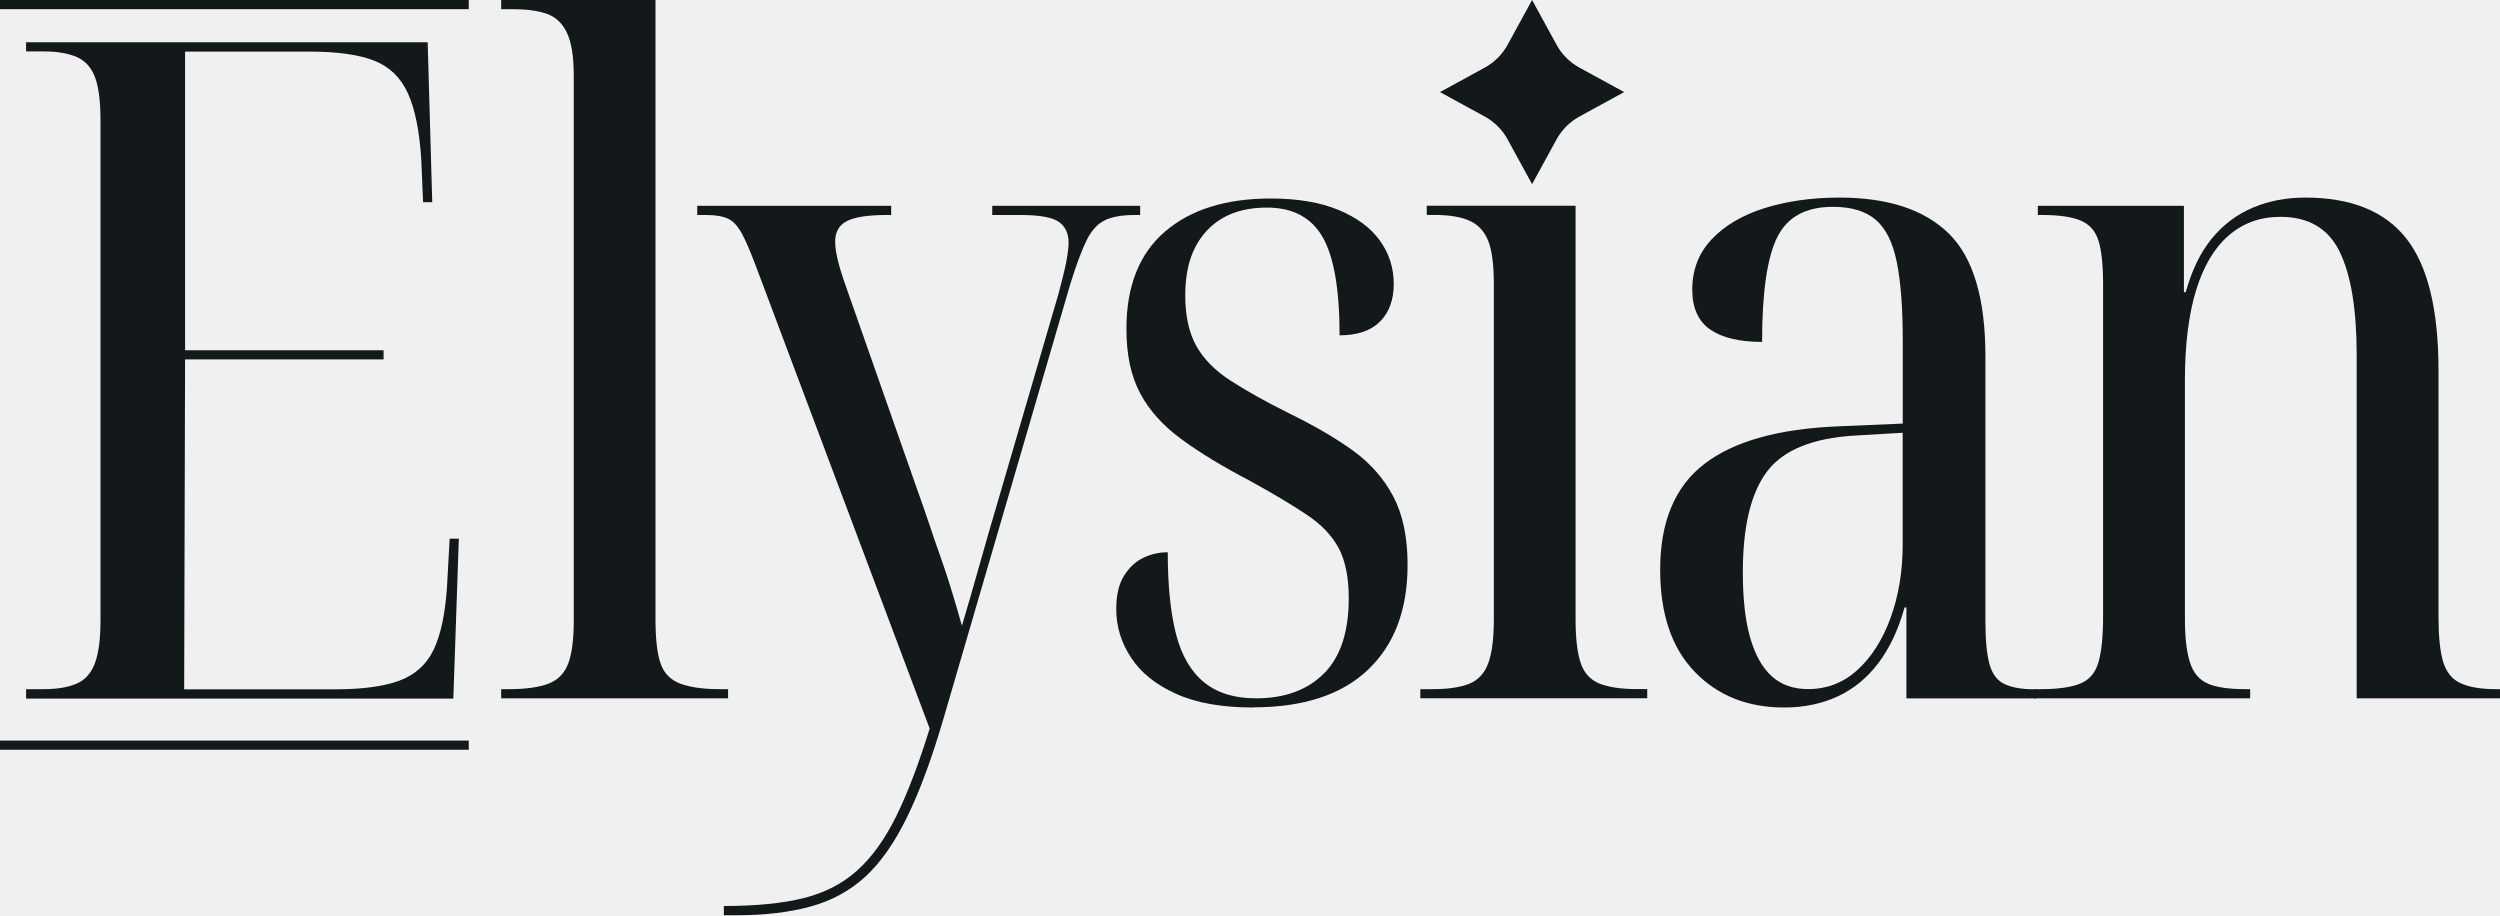
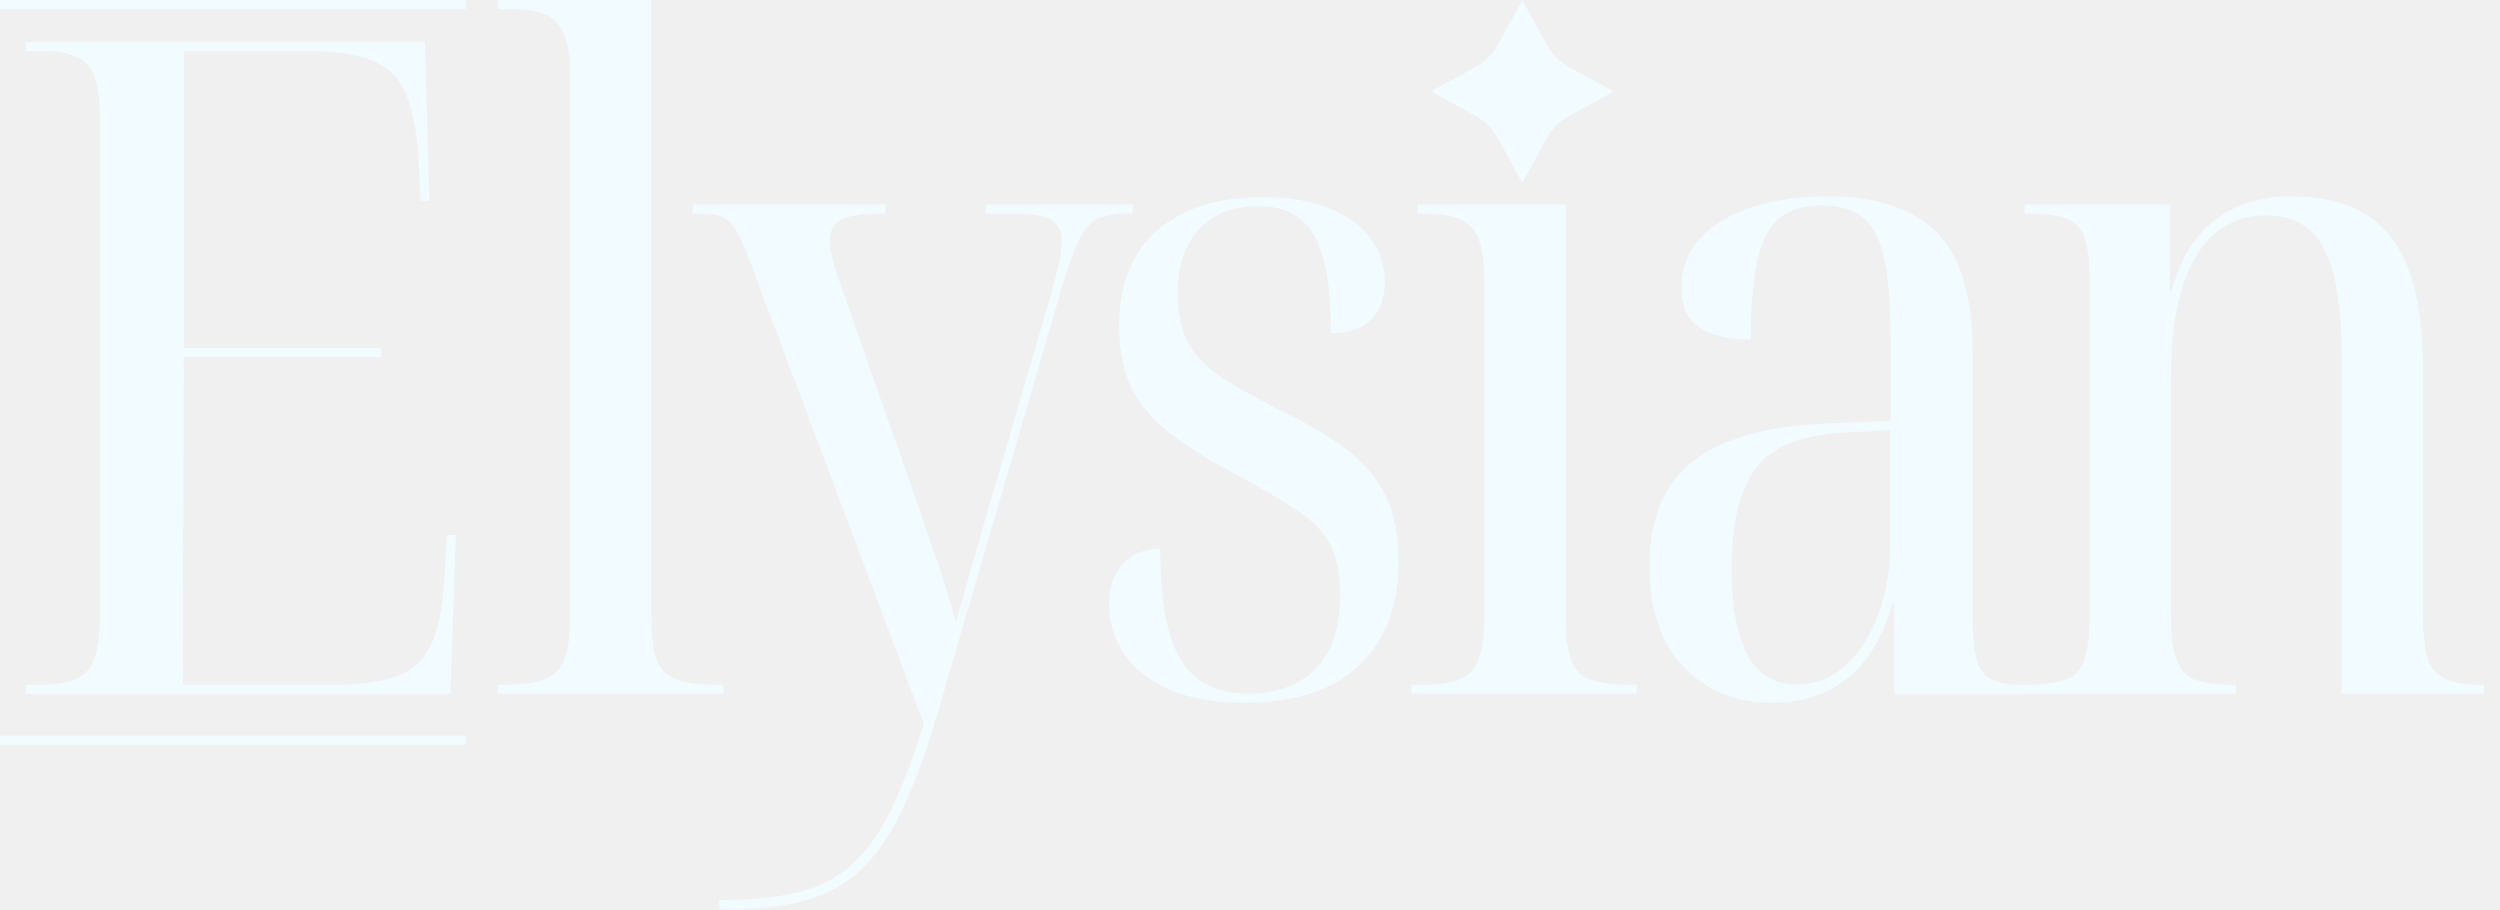
- <svg xmlns="http://www.w3.org/2000/svg" id="uuid-b7748a37-5ed7-4481-9ff5-4f0193ddaf4b" viewBox="0 0 300 109.82">
+ <svg xmlns="http://www.w3.org/2000/svg" width="110" height="40" viewBox="0 0 110 40" fill="none">
+   <g id="elysian-logo-negative" clip-path="url(#clip0_101_107)">
+     <g id="uuid-dd0a25db-5224-485f-b45d-d4edda70e052">
+       <path id="Vector" d="M1.14 30.523V30.122H1.902C2.492 30.122 2.973 30.042 3.348 29.882C3.723 29.721 3.989 29.419 4.153 28.978C4.314 28.538 4.394 27.915 4.394 27.11V5.26C4.394 4.429 4.314 3.799 4.153 3.373C3.993 2.947 3.723 2.652 3.348 2.488C2.973 2.327 2.492 2.247 1.902 2.247H1.14V1.847H18.697L18.897 8.836H18.497L18.416 6.95C18.336 5.718 18.143 4.761 17.834 4.079C17.524 3.398 17.036 2.921 16.369 2.655C15.699 2.389 14.748 2.255 13.516 2.255H8.092V15.309H16.77V15.709H8.092L8.052 30.129H14.639C15.844 30.129 16.788 30.002 17.469 29.747C18.151 29.492 18.646 29.044 18.956 28.403C19.262 27.762 19.459 26.862 19.539 25.711L19.659 23.544H20.06L19.819 30.534H1.14V30.523Z" fill="#F2FBFF" />
+       <path id="Vector_2" d="M21.91 30.523V30.122H22.231C22.982 30.122 23.564 30.042 23.98 29.882C24.395 29.721 24.683 29.426 24.843 28.997C25.003 28.567 25.084 27.951 25.084 27.15V3.293C25.084 2.462 24.982 1.839 24.781 1.424C24.581 1.009 24.286 0.736 23.896 0.601C23.506 0.466 23.007 0.401 22.391 0.401H21.91V0H28.658V27.07C28.658 27.926 28.73 28.57 28.88 28.997C29.026 29.426 29.313 29.718 29.743 29.882C30.173 30.042 30.749 30.122 31.47 30.122H31.831V30.523H21.907H21.91Z" fill="#F2FBFF" />
+       <path id="Vector_3" d="M31.645 39.599C33.037 39.599 34.195 39.486 35.121 39.257C36.046 39.028 36.829 38.627 37.471 38.051C38.112 37.476 38.684 36.685 39.179 35.68C39.675 34.675 40.163 33.397 40.644 31.845L33.051 11.645C32.811 11.004 32.603 10.519 32.428 10.198C32.254 9.878 32.053 9.663 31.827 9.557C31.598 9.452 31.284 9.397 30.884 9.397H30.483V8.997H38.961V9.397H38.76C37.955 9.397 37.38 9.485 37.033 9.659C36.684 9.834 36.512 10.137 36.512 10.563C36.512 10.832 36.567 11.16 36.673 11.546C36.778 11.936 36.928 12.384 37.114 12.89L40.046 21.246C40.287 21.916 40.487 22.491 40.648 22.972C40.808 23.453 40.961 23.901 41.11 24.316C41.256 24.731 41.405 25.172 41.551 25.642C41.697 26.112 41.864 26.68 42.054 27.35C42.294 26.545 42.549 25.671 42.815 24.721C43.081 23.77 43.351 22.841 43.62 21.93L46.273 12.854C46.433 12.264 46.546 11.797 46.615 11.448C46.681 11.102 46.717 10.818 46.717 10.603C46.717 10.202 46.575 9.9 46.294 9.7C46.014 9.499 45.457 9.397 44.626 9.397H43.38V8.997H49.847V9.397H49.606C49.071 9.397 48.641 9.47 48.32 9.619C47.999 9.769 47.73 10.056 47.515 10.483C47.3 10.912 47.06 11.553 46.794 12.409L41.249 31.408C40.739 33.149 40.21 34.58 39.66 35.706C39.11 36.831 38.502 37.702 37.831 38.317C37.161 38.933 36.367 39.366 35.441 39.621C34.516 39.876 33.438 40.004 32.206 40.004H31.645V39.603V39.599Z" fill="#F2FBFF" />
+       <path id="Vector_4" d="M54.783 30.923C53.417 30.923 52.291 30.723 51.41 30.322C50.524 29.922 49.868 29.394 49.442 28.734C49.012 28.079 48.801 27.376 48.801 26.625C48.801 26.01 48.914 25.522 49.144 25.161C49.369 24.801 49.654 24.538 49.989 24.378C50.324 24.218 50.677 24.138 51.053 24.138C51.053 25.584 51.173 26.775 51.413 27.711C51.654 28.647 52.062 29.35 52.637 29.82C53.213 30.29 53.971 30.523 54.907 30.523C56.164 30.523 57.155 30.162 57.88 29.437C58.605 28.712 58.966 27.616 58.966 26.145C58.966 25.234 58.816 24.506 58.525 23.956C58.23 23.406 57.763 22.918 57.118 22.491C56.477 22.062 55.647 21.566 54.627 21.005C53.446 20.39 52.459 19.789 51.654 19.199C50.849 18.609 50.247 17.942 49.847 17.192C49.446 16.442 49.245 15.505 49.245 14.38C49.245 12.508 49.807 11.087 50.932 10.122C52.058 9.157 53.596 8.676 55.552 8.676C56.729 8.676 57.72 8.844 58.525 9.179C59.33 9.514 59.931 9.962 60.332 10.523C60.733 11.084 60.933 11.714 60.933 12.409C60.933 13.105 60.733 13.655 60.332 14.056C59.931 14.456 59.341 14.657 58.565 14.657C58.565 12.65 58.317 11.218 57.822 10.359C57.326 9.503 56.517 9.073 55.392 9.073C54.641 9.073 54.007 9.219 53.483 9.514C52.962 9.809 52.55 10.235 52.258 10.8C51.963 11.36 51.818 12.071 51.818 12.927C51.818 13.783 51.978 14.54 52.299 15.116C52.619 15.691 53.122 16.201 53.807 16.642C54.488 17.082 55.341 17.56 56.357 18.066C57.454 18.601 58.386 19.144 59.148 19.694C59.909 20.244 60.499 20.914 60.915 21.701C61.33 22.491 61.538 23.489 61.538 24.691C61.538 26.647 60.962 28.173 59.811 29.27C58.66 30.366 56.984 30.916 54.791 30.916L54.783 30.923Z" fill="#F2FBFF" />
+       <path id="Vector_5" d="M62.095 30.523V30.122H62.616C63.312 30.122 63.855 30.042 64.245 29.882C64.631 29.721 64.908 29.419 65.068 28.978C65.228 28.538 65.308 27.9 65.308 27.07V12.409C65.308 11.579 65.228 10.956 65.068 10.541C64.908 10.126 64.638 9.831 64.263 9.656C63.888 9.481 63.367 9.394 62.696 9.394H62.376V8.993H68.882V27.066C68.882 27.896 68.955 28.53 69.105 28.975C69.251 29.415 69.527 29.718 69.928 29.878C70.329 30.038 70.879 30.118 71.575 30.118H72.016V30.519H62.092L62.095 30.523Z" fill="#F2FBFF" />
+       <path id="Vector_6" d="M78.001 30.923C76.395 30.923 75.091 30.402 74.085 29.357C73.079 28.312 72.58 26.826 72.58 24.899C72.58 22.812 73.222 21.271 74.508 20.28C75.794 19.29 77.746 18.74 80.373 18.634L83.186 18.514V14.901C83.186 13.455 83.098 12.304 82.924 11.448C82.749 10.592 82.443 9.976 81.998 9.601C81.557 9.226 80.934 9.04 80.129 9.04C78.949 9.04 78.14 9.481 77.699 10.366C77.258 11.251 77.036 12.777 77.036 14.944C76.045 14.944 75.287 14.762 74.766 14.402C74.245 14.041 73.983 13.458 73.983 12.653C73.983 11.797 74.264 11.065 74.828 10.464C75.389 9.863 76.162 9.408 77.138 9.099C78.115 8.793 79.207 8.636 80.413 8.636C82.53 8.636 84.122 9.157 85.193 10.202C86.264 11.248 86.8 13.04 86.8 15.585V27.194C86.8 27.999 86.862 28.614 86.982 29.04C87.102 29.47 87.325 29.758 87.645 29.904C87.966 30.049 88.381 30.126 88.891 30.126H89.011V30.526H83.346V26.549H83.266C82.996 27.514 82.618 28.323 82.122 28.978C81.626 29.634 81.029 30.122 80.333 30.443C79.637 30.763 78.861 30.923 78.001 30.923ZM79.047 30.118C79.878 30.118 80.599 29.838 81.215 29.273C81.831 28.712 82.311 27.948 82.661 26.986C83.007 26.021 83.182 24.965 83.182 23.814V18.915L81.135 19.035C79.258 19.14 77.969 19.665 77.258 20.601C76.548 21.537 76.195 23.012 76.195 25.019C76.195 26.17 76.3 27.121 76.515 27.871C76.73 28.621 77.043 29.182 77.459 29.558C77.874 29.933 78.402 30.118 79.047 30.118Z" fill="#F2FBFF" />
+       <path id="Vector_7" d="M88.931 30.523V30.122H89.212C89.962 30.122 90.538 30.042 90.939 29.882C91.339 29.721 91.609 29.408 91.744 28.938C91.879 28.472 91.944 27.809 91.944 26.95V12.45C91.944 11.594 91.879 10.949 91.744 10.523C91.609 10.093 91.347 9.802 90.96 9.638C90.571 9.477 90.017 9.397 89.292 9.397H89.091V8.997H95.478V12.77H95.558C95.824 11.805 96.207 11.022 96.702 10.421C97.198 9.82 97.792 9.372 98.491 9.077C99.187 8.782 99.952 8.636 100.783 8.636C102.79 8.636 104.266 9.233 105.202 10.424C106.138 11.615 106.608 13.539 106.608 16.186V26.95C106.608 27.805 106.674 28.461 106.809 28.916C106.943 29.372 107.195 29.685 107.57 29.86C107.945 30.035 108.466 30.122 109.137 30.122H109.297V30.523H103.031V15.502C103.031 13.52 102.783 12.02 102.287 11.004C101.792 9.987 100.928 9.477 99.697 9.477C98.812 9.477 98.058 9.751 97.427 10.3C96.797 10.851 96.323 11.652 96.003 12.712C95.682 13.768 95.522 15.076 95.522 16.627V27.03C95.522 27.86 95.595 28.501 95.744 28.956C95.89 29.412 96.152 29.721 96.527 29.882C96.903 30.042 97.453 30.122 98.174 30.122H98.374V30.523H88.935H88.931Z" fill="#F2FBFF" />
+       <path id="Vector_8" d="M20.493 32.369H0V32.77H20.493V32.369Z" fill="#F2FBFF" />
+       <path id="Vector_9" d="M65.913 1.952L66.981 0L68.048 1.952C68.281 2.378 68.631 2.728 69.054 2.958L71.007 4.025L69.054 5.092C68.627 5.325 68.278 5.675 68.048 6.097L66.981 8.05L65.913 6.097C65.68 5.671 65.33 5.321 64.908 5.092L62.955 4.025L64.908 2.958C65.334 2.724 65.684 2.375 65.913 1.952Z" fill="#F2FBFF" />
+       <path id="Vector_10" d="M20.493 0H0V0.401H20.493V0Z" fill="#F2FBFF" />
+     </g>
+   </g>
  <defs>
-     <style>.uuid-4ca2202c-43a3-4aaf-9099-ba250215fa0e{fill:#13181a;}</style>
+     <clipPath id="clip0_101_107">
+       <rect width="109.297" height="40" fill="white" />
+     </clipPath>
  </defs>
-   <g id="uuid-dd0a25db-5224-485f-b45d-d4edda70e052">
-     <path class="uuid-4ca2202c-43a3-4aaf-9099-ba250215fa0e" d="m3.13,83.8v-1.1h2.09c1.62,0,2.94-.22,3.97-.66,1.03-.44,1.76-1.27,2.21-2.48.44-1.21.66-2.92.66-5.13V14.44c0-2.28-.22-4.01-.66-5.18-.44-1.17-1.18-1.98-2.21-2.43-1.03-.44-2.35-.66-3.97-.66h-2.09v-1.1h48.19l.55,19.19h-1.1l-.22-5.18c-.22-3.38-.75-6.01-1.6-7.88-.85-1.87-2.19-3.18-4.02-3.91-1.84-.73-4.45-1.1-7.83-1.1h-14.89v35.84h23.82v1.1h-23.82l-.11,39.59h18.08c3.31,0,5.9-.35,7.77-1.05,1.87-.7,3.23-1.93,4.08-3.69.84-1.76,1.38-4.23,1.6-7.39l.33-5.95h1.1l-.66,19.19H3.13Z" />
-     <path class="uuid-4ca2202c-43a3-4aaf-9099-ba250215fa0e" d="m60.14,83.8v-1.1h.88c2.06,0,3.66-.22,4.8-.66,1.14-.44,1.93-1.25,2.37-2.43.44-1.18.66-2.87.66-5.07V9.04c0-2.28-.28-3.99-.83-5.13-.55-1.14-1.36-1.89-2.43-2.26-1.07-.37-2.44-.55-4.13-.55h-1.32V0h18.52v74.32c0,2.35.2,4.12.61,5.29.4,1.18,1.19,1.98,2.37,2.43,1.18.44,2.76.66,4.74.66h.99v1.1h-27.24Z" />
-     <path class="uuid-4ca2202c-43a3-4aaf-9099-ba250215fa0e" d="m86.86,108.72c3.82,0,7-.31,9.54-.94,2.54-.63,4.69-1.73,6.45-3.31,1.76-1.58,3.33-3.75,4.69-6.51,1.36-2.76,2.7-6.27,4.02-10.53l-20.84-55.46c-.66-1.76-1.23-3.09-1.71-3.97-.48-.88-1.03-1.47-1.65-1.76-.63-.29-1.49-.44-2.59-.44h-1.1v-1.1h23.27v1.1h-.55c-2.21,0-3.79.24-4.74.72-.96.48-1.43,1.31-1.43,2.48,0,.74.15,1.64.44,2.7.29,1.07.7,2.3,1.21,3.69l8.05,22.94c.66,1.84,1.21,3.42,1.65,4.74.44,1.32.86,2.55,1.27,3.69.4,1.14.81,2.35,1.21,3.64.4,1.29.86,2.85,1.38,4.69.66-2.21,1.36-4.61,2.09-7.22.73-2.61,1.47-5.16,2.21-7.66l7.28-24.92c.44-1.62.75-2.9.94-3.86.18-.95.28-1.73.28-2.32,0-1.1-.39-1.93-1.16-2.48-.77-.55-2.3-.83-4.58-.83h-3.42v-1.1h17.75v1.1h-.66c-1.47,0-2.65.2-3.53.61-.88.41-1.62,1.2-2.21,2.37-.59,1.18-1.25,2.94-1.98,5.29l-15.22,52.16c-1.4,4.78-2.85,8.71-4.36,11.8-1.51,3.09-3.18,5.48-5.02,7.17-1.84,1.69-4.02,2.88-6.56,3.58-2.54.7-5.5,1.05-8.88,1.05h-1.54v-1.1Z" />
-     <path class="uuid-4ca2202c-43a3-4aaf-9099-ba250215fa0e" d="m150.37,84.9c-3.75,0-6.84-.55-9.26-1.65-2.43-1.1-4.23-2.55-5.4-4.36-1.18-1.8-1.76-3.73-1.76-5.79,0-1.69.31-3.03.94-4.02.62-.99,1.4-1.71,2.32-2.15.92-.44,1.89-.66,2.92-.66,0,3.97.33,7.24.99,9.81.66,2.57,1.78,4.5,3.36,5.79,1.58,1.29,3.66,1.93,6.23,1.93,3.45,0,6.17-.99,8.16-2.98s2.98-5,2.98-9.04c0-2.5-.41-4.5-1.21-6.01-.81-1.51-2.09-2.85-3.86-4.02-1.76-1.18-4.04-2.54-6.84-4.08-3.24-1.69-5.95-3.34-8.16-4.96-2.21-1.62-3.86-3.45-4.96-5.51-1.1-2.06-1.65-4.63-1.65-7.72,0-5.14,1.54-9.04,4.63-11.69,3.09-2.65,7.31-3.97,12.68-3.97,3.23,0,5.95.46,8.16,1.38,2.21.92,3.86,2.15,4.96,3.69,1.1,1.54,1.65,3.27,1.65,5.18s-.55,3.42-1.65,4.52c-1.1,1.1-2.72,1.65-4.85,1.65,0-5.51-.68-9.44-2.04-11.8-1.36-2.35-3.58-3.53-6.67-3.53-2.06,0-3.8.4-5.24,1.21-1.43.81-2.56,1.98-3.36,3.53-.81,1.54-1.21,3.49-1.21,5.84s.44,4.43,1.32,6.01c.88,1.58,2.26,2.98,4.14,4.19,1.87,1.21,4.21,2.52,7,3.91,3.01,1.47,5.57,2.96,7.66,4.47,2.09,1.51,3.71,3.35,4.85,5.51,1.14,2.17,1.71,4.91,1.71,8.21,0,5.37-1.58,9.56-4.74,12.57-3.16,3.01-7.76,4.52-13.78,4.52Z" />
-     <path class="uuid-4ca2202c-43a3-4aaf-9099-ba250215fa0e" d="m170.44,83.8v-1.1h1.43c1.91,0,3.4-.22,4.47-.66,1.06-.44,1.82-1.27,2.26-2.48.44-1.21.66-2.96.66-5.24v-40.25c0-2.28-.22-3.99-.66-5.13-.44-1.14-1.18-1.95-2.21-2.43-1.03-.48-2.46-.72-4.3-.72h-.88v-1.1h17.86v49.62c0,2.28.2,4.02.61,5.24.4,1.21,1.16,2.04,2.26,2.48,1.1.44,2.61.66,4.52.66h1.21v1.1h-27.24Z" />
-     <path class="uuid-4ca2202c-43a3-4aaf-9099-ba250215fa0e" d="m214.1,84.9c-4.41,0-7.99-1.43-10.75-4.3-2.76-2.87-4.13-6.95-4.13-12.24,0-5.73,1.76-9.96,5.29-12.68,3.53-2.72,8.89-4.23,16.1-4.52l7.72-.33v-9.92c0-3.97-.24-7.13-.72-9.48-.48-2.35-1.32-4.04-2.54-5.07-1.21-1.03-2.92-1.54-5.13-1.54-3.24,0-5.46,1.21-6.67,3.64-1.21,2.43-1.82,6.62-1.82,12.57-2.72,0-4.8-.5-6.23-1.49-1.43-.99-2.15-2.59-2.15-4.8,0-2.35.77-4.36,2.32-6.01,1.54-1.65,3.66-2.9,6.34-3.75,2.68-.84,5.68-1.27,8.99-1.27,5.81,0,10.18,1.43,13.12,4.3,2.94,2.87,4.41,7.79,4.41,14.78v31.87c0,2.21.17,3.9.5,5.07.33,1.18.94,1.97,1.82,2.37.88.4,2.02.61,3.42.61h.33v1.1h-15.55v-10.92h-.22c-.74,2.65-1.78,4.87-3.14,6.67-1.36,1.8-3,3.14-4.91,4.02-1.91.88-4.04,1.32-6.4,1.32Zm2.87-2.21c2.28,0,4.26-.77,5.95-2.32,1.69-1.54,3.01-3.64,3.97-6.28.95-2.65,1.43-5.55,1.43-8.71v-13.45l-5.62.33c-5.15.29-8.69,1.73-10.64,4.3-1.95,2.57-2.92,6.62-2.92,12.13,0,3.16.29,5.77.88,7.83.59,2.06,1.45,3.6,2.59,4.63,1.14,1.03,2.59,1.54,4.36,1.54Z" />
-     <path class="uuid-4ca2202c-43a3-4aaf-9099-ba250215fa0e" d="m244.1,83.8v-1.1h.77c2.06,0,3.64-.22,4.74-.66,1.1-.44,1.84-1.3,2.21-2.59.37-1.28.55-3.1.55-5.46v-39.81c0-2.35-.18-4.12-.55-5.29-.37-1.18-1.09-1.98-2.15-2.43-1.07-.44-2.59-.66-4.58-.66h-.55v-1.1h17.53v10.36h.22c.73-2.65,1.78-4.8,3.14-6.45,1.36-1.65,2.99-2.88,4.91-3.69,1.91-.81,4.01-1.21,6.29-1.21,5.51,0,9.56,1.64,12.13,4.91,2.57,3.27,3.86,8.55,3.86,15.82v29.55c0,2.35.18,4.15.55,5.4.37,1.25,1.06,2.11,2.09,2.59,1.03.48,2.46.72,4.3.72h.44v1.1h-17.2v-41.24c0-5.44-.68-9.56-2.04-12.35-1.36-2.79-3.73-4.19-7.11-4.19-2.43,0-4.5.75-6.23,2.26-1.73,1.51-3.03,3.71-3.91,6.62-.88,2.9-1.32,6.49-1.32,10.75v28.56c0,2.28.2,4.04.61,5.29.4,1.25,1.12,2.1,2.15,2.54,1.03.44,2.54.66,4.52.66h.55v1.1h-25.91Z" />
-     <rect class="uuid-4ca2202c-43a3-4aaf-9099-ba250215fa0e" y="88.87" width="56.25" height="1.1" />
-     <path class="uuid-4ca2202c-43a3-4aaf-9099-ba250215fa0e" d="m180.92,5.36l2.93-5.36,2.93,5.36c.64,1.17,1.6,2.13,2.76,2.76l5.36,2.93-5.36,2.93c-1.17.64-2.13,1.6-2.76,2.76l-2.93,5.36-2.93-5.36c-.64-1.17-1.6-2.13-2.76-2.76l-5.36-2.93,5.36-2.93c1.17-.64,2.13-1.6,2.76-2.76Z" />
-     <rect class="uuid-4ca2202c-43a3-4aaf-9099-ba250215fa0e" width="56.25" height="1.1" />
-   </g>
</svg>
